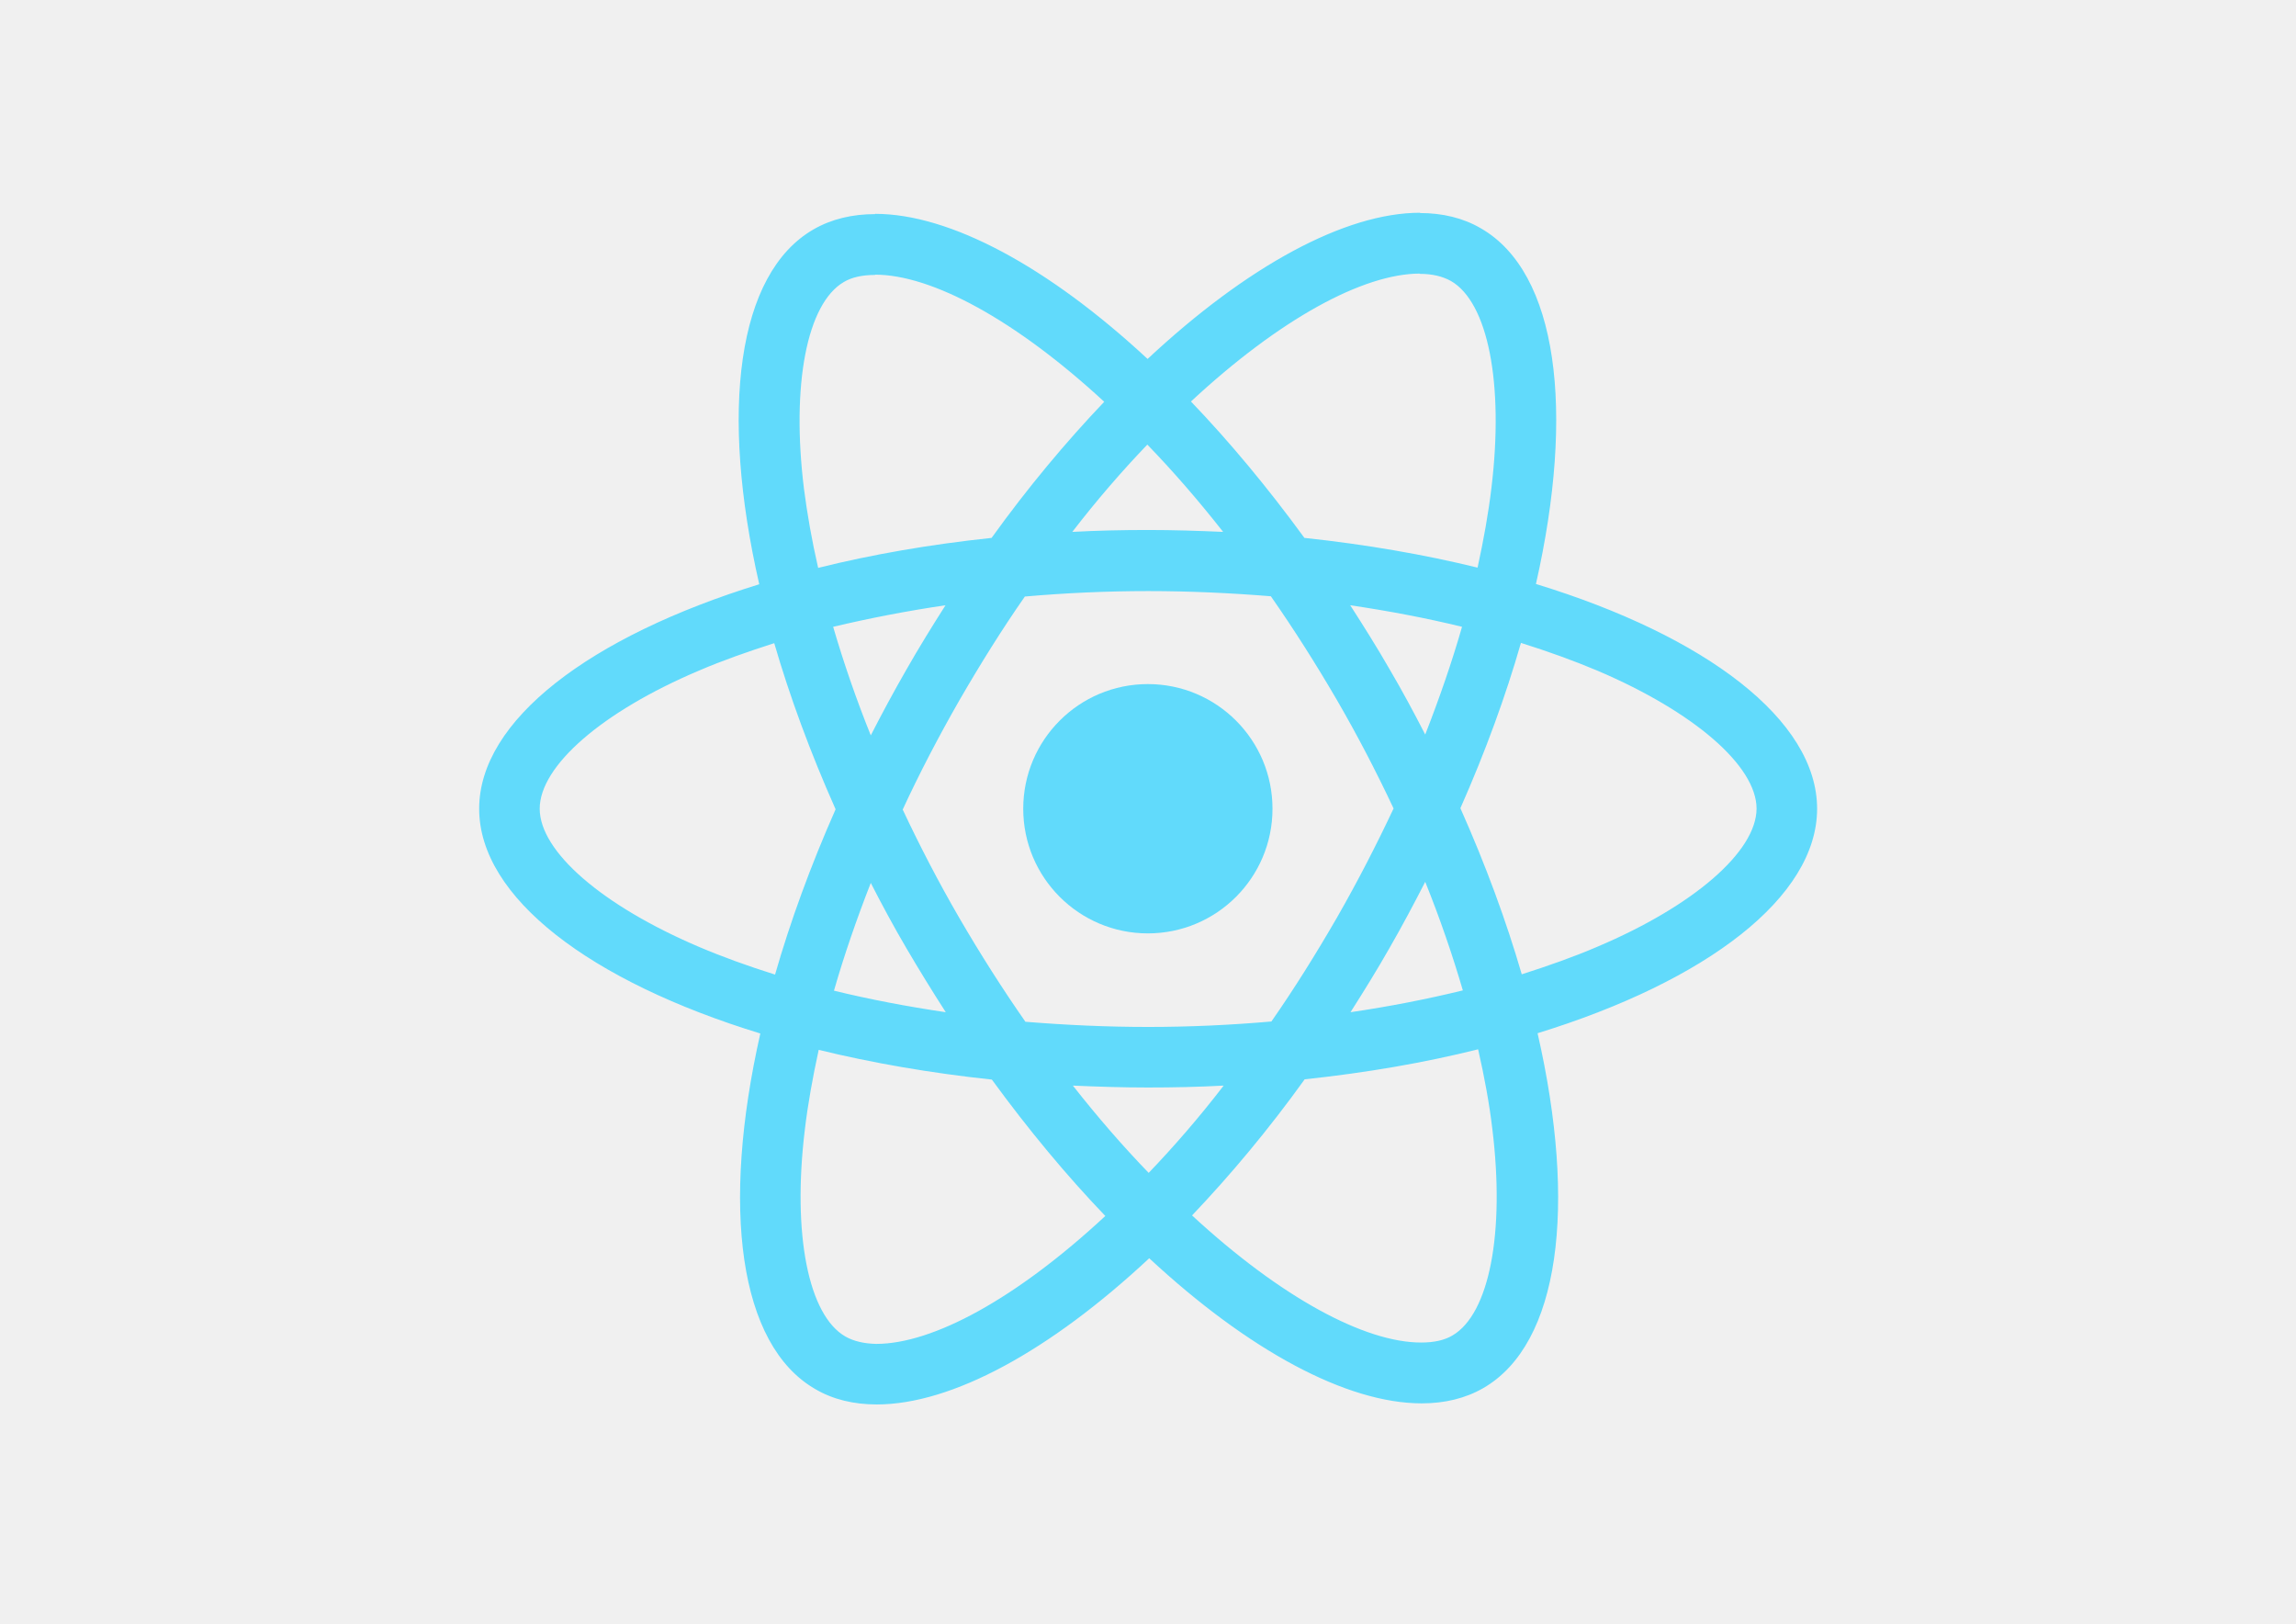
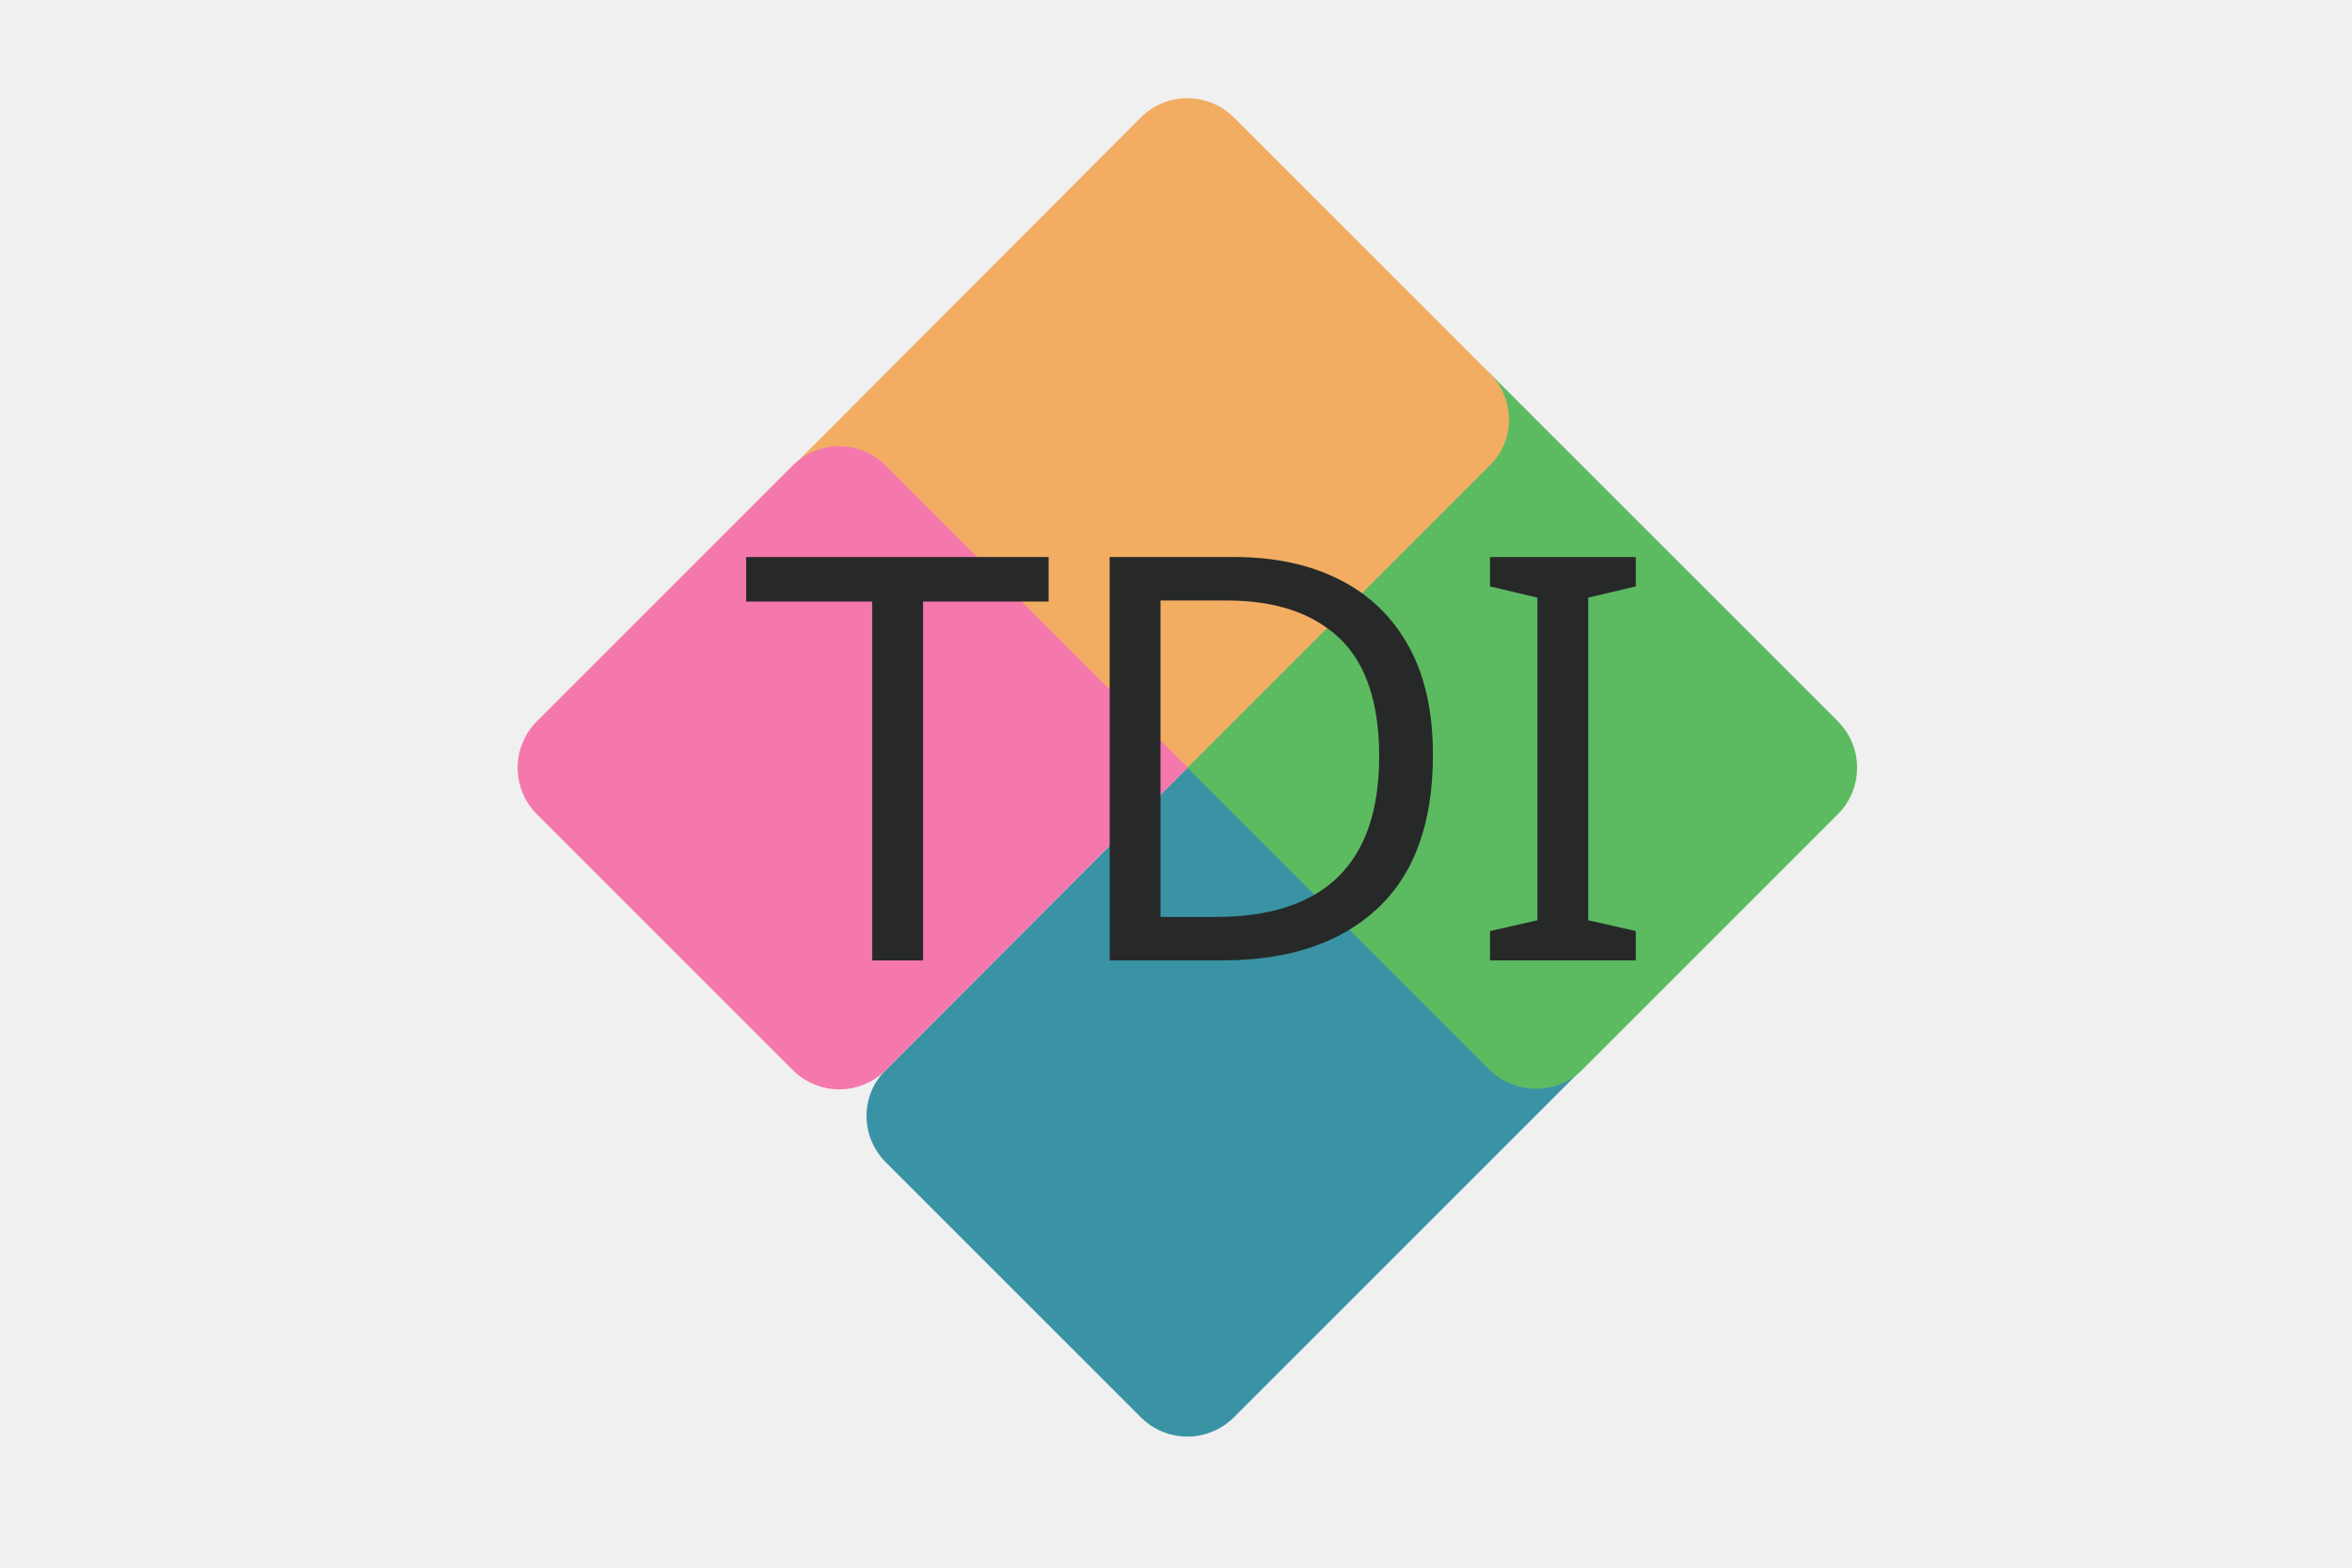
- <svg xmlns="http://www.w3.org/2000/svg" viewBox="0 0 841.9 595.3">
-   <g fill="#61DAFB">
-     <path d="M666.3 296.5c0-32.5-40.7-63.3-103.1-82.4 14.4-63.6 8-114.2-20.2-130.4-6.5-3.8-14.1-5.6-22.4-5.6v22.3c4.6 0 8.3.9 11.4 2.6 13.6 7.8 19.5 37.5 14.9 75.7-1.1 9.4-2.9 19.3-5.1 29.4-19.6-4.8-41-8.5-63.5-10.9-13.5-18.5-27.5-35.3-41.6-50 32.6-30.3 63.2-46.9 84-46.9V78c-27.5 0-63.5 19.6-99.9 53.6-36.4-33.8-72.4-53.2-99.9-53.2v22.3c20.7 0 51.4 16.5 84 46.6-14 14.7-28 31.4-41.3 49.9-22.6 2.4-44 6.1-63.6 11-2.3-10-4-19.7-5.2-29-4.7-38.2 1.1-67.9 14.6-75.8 3-1.8 6.9-2.6 11.5-2.6V78.5c-8.4 0-16 1.8-22.6 5.6-28.1 16.2-34.4 66.7-19.9 130.1-62.2 19.2-102.7 49.9-102.7 82.3 0 32.5 40.7 63.3 103.1 82.4-14.4 63.6-8 114.2 20.2 130.4 6.5 3.8 14.1 5.6 22.5 5.6 27.5 0 63.5-19.6 99.9-53.6 36.4 33.8 72.4 53.2 99.9 53.2 8.4 0 16-1.8 22.6-5.6 28.1-16.2 34.4-66.7 19.9-130.1 62-19.1 102.5-49.9 102.5-82.3zm-130.2-66.7c-3.7 12.9-8.3 26.2-13.5 39.5-4.1-8-8.4-16-13.1-24-4.6-8-9.5-15.8-14.4-23.4 14.2 2.1 27.9 4.7 41 7.9zm-45.8 106.5c-7.8 13.5-15.8 26.3-24.1 38.2-14.9 1.3-30 2-45.2 2-15.1 0-30.2-.7-45-1.9-8.3-11.9-16.4-24.6-24.2-38-7.6-13.1-14.5-26.4-20.8-39.8 6.2-13.4 13.2-26.8 20.7-39.9 7.8-13.5 15.8-26.3 24.1-38.2 14.9-1.3 30-2 45.2-2 15.1 0 30.2.7 45 1.9 8.3 11.9 16.4 24.6 24.2 38 7.6 13.1 14.5 26.4 20.8 39.8-6.3 13.4-13.2 26.8-20.7 39.9zm32.3-13c5.4 13.4 10 26.8 13.8 39.8-13.1 3.2-26.9 5.9-41.2 8 4.9-7.7 9.8-15.6 14.4-23.7 4.6-8 8.9-16.1 13-24.1zM421.2 430c-9.3-9.6-18.6-20.3-27.8-32 9 .4 18.2.7 27.5.7 9.4 0 18.7-.2 27.8-.7-9 11.7-18.3 22.4-27.5 32zm-74.4-58.9c-14.2-2.1-27.9-4.7-41-7.9 3.7-12.9 8.3-26.2 13.5-39.5 4.1 8 8.4 16 13.1 24 4.7 8 9.5 15.8 14.4 23.4zM420.7 163c9.3 9.6 18.6 20.3 27.8 32-9-.4-18.2-.7-27.5-.7-9.4 0-18.7.2-27.8.7 9-11.7 18.3-22.4 27.5-32zm-74 58.9c-4.9 7.7-9.8 15.6-14.4 23.7-4.6 8-8.9 16-13 24-5.4-13.4-10-26.8-13.8-39.8 13.1-3.1 26.9-5.8 41.2-7.9zm-90.5 125.2c-35.4-15.1-58.3-34.9-58.3-50.6 0-15.7 22.9-35.6 58.3-50.6 8.6-3.7 18-7 27.7-10.1 5.7 19.6 13.2 40 22.5 60.9-9.2 20.8-16.6 41.1-22.2 60.6-9.9-3.1-19.3-6.5-28-10.2zM310 490c-13.6-7.8-19.5-37.5-14.9-75.7 1.1-9.4 2.9-19.3 5.1-29.4 19.6 4.8 41 8.5 63.5 10.9 13.5 18.5 27.5 35.3 41.6 50-32.6 30.3-63.2 46.9-84 46.9-4.5-.1-8.3-1-11.3-2.7zm237.2-76.2c4.7 38.2-1.1 67.9-14.6 75.8-3 1.8-6.9 2.6-11.5 2.6-20.7 0-51.4-16.5-84-46.6 14-14.7 28-31.4 41.3-49.9 22.6-2.4 44-6.1 63.6-11 2.3 10.1 4.1 19.8 5.2 29.1zm38.5-66.7c-8.6 3.7-18 7-27.7 10.1-5.7-19.6-13.2-40-22.5-60.9 9.2-20.8 16.6-41.1 22.2-60.6 9.9 3.1 19.3 6.5 28.1 10.2 35.4 15.1 58.3 34.9 58.3 50.6-.1 15.7-23 35.6-58.4 50.6zM320.8 78.4z" />
-     <circle cx="420.9" cy="296.5" r="45.7" />
-     <path d="M520.5 78.1z" />
+ <svg xmlns="http://www.w3.org/2000/svg" version="1.1" x="0px" y="0px" viewBox="0 0 300 200" style="enable-background:new 0 0 300 200;" xml:space="preserve">
+   <style type="text/css">
+ 	.st0{fill:#3E1E68;}
+ 	.st1{fill:#9EC5E7;}
+ 	.st2{fill:#3A7CA5;}
+ 	.st3{fill:#44BBA4;}
+ 	.st4{fill:#F2E863;}
+ 	.st5{fill:#F45B69;}
+ 	.st6{fill:#FFFFFF;}
+ 	.st7{stroke:#000000;stroke-width:8;stroke-miterlimit:10;}
+ 	.st8{fill:#8290A5;}
+ 	.st9{fill:#90BB92;}
+ 	.st10{fill:#F2DBC2;}
+ 	.st11{fill:#F4C8DA;}
+ 	.st12{opacity:0.9;fill:#FFFFFF;}
+ 	.st13{fill:#3A93A5;}
+ 	.st14{fill:#5CBB60;}
+ 	.st15{fill:#F2AD63;}
+ 	.st16{fill:#F478AC;}
+ 	.st17{fill:#272929;}
+ 	.st18{font-family:'Lobster1.4';}
+ 	.st19{font-size:72.091px;}
+ 	.st20{fill:#DA70D6;}
+ 	.st21{fill:#008080;}
+ 	.st22{fill:#D2691E;}
+ 	.st23{fill:#556B2F;}
+ 	.st24{fill:#7CC44F;}
+ 	.st25{fill:#2F4F4F;}
+ 	.st26{fill:#FF6347;}
+ 	.st27{fill:#4682B4;}
+ 	.st28{fill:#D2A467;}
+ 	.st29{fill:#7FB5C7;}
+ 	.st30{fill:#B22222;}
+ 	.st31{fill:#9370DB;}
+ 	.st32{fill:#778899;}
+ 	.st33{fill:#663399;}
+ 	.st34{fill:#696969;}
+ 	.st35{fill:#20212E;}
+ 	.st36{fill:#9884B4;}
+ 	.st37{fill:#DFB231;}
+ 	.st38{fill:#875131;}
+ 	.st39{fill:#DB8A34;}
+ 	.st40{fill:#EB3465;}
+ 	.st41{fill:#2B1752;}
+ 	.st42{fill:#3C58AC;}
+ 	.st43{fill:#BDB74C;}
+ 	.st44{fill:#DD9FBD;}
+ 	.st45{clip-path:url(#SVGID_2_);}
+ 	.st46{clip-path:url(#SVGID_4_);}
+ 	.st47{clip-path:url(#SVGID_6_);}
+ 	.st48{clip-path:url(#SVGID_8_);}
+ 	.st49{clip-path:url(#SVGID_10_);}
+ 	.st50{fill:#3E7BA4;}
+ 	.st51{fill:#417BA3;}
+ 	.st52{fill:#457AA1;}
+ 	.st53{fill:#4979A0;}
+ 	.st54{fill:#4C799F;}
+ 	.st55{fill:#50789E;}
+ 	.st56{fill:#54779D;}
+ 	.st57{fill:#57779C;}
+ 	.st58{fill:#5B769A;}
+ 	.st59{fill:#5E7699;}
+ 	.st60{fill:#627598;}
+ 	.st61{fill:#667497;}
+ 	.st62{fill:#697496;}
+ 	.st63{fill:#6D7395;}
+ 	.st64{fill:#717293;}
+ 	.st65{fill:#747292;}
+ 	.st66{fill:#787191;}
+ 	.st67{fill:#7C7090;}
+ 	.st68{fill:#7F708F;}
+ 	.st69{fill:#836F8D;}
+ 	.st70{fill:#876E8C;}
+ 	.st71{fill:#8A6E8B;}
+ 	.st72{fill:#8E6D8A;}
+ 	.st73{fill:#926C89;}
+ 	.st74{fill:#956C88;}
+ 	.st75{fill:#996B86;}
+ 	.st76{fill:#9C6B85;}
+ 	.st77{fill:#A06A84;}
+ 	.st78{fill:#A46983;}
+ 	.st79{fill:#A76982;}
+ 	.st80{fill:#AB6881;}
+ 	.st81{fill:#AF677F;}
+ 	.st82{fill:#B2677E;}
+ 	.st83{fill:#B6667D;}
+ 	.st84{fill:#BA657C;}
+ 	.st85{fill:#BD657B;}
+ 	.st86{fill:#C16479;}
+ 	.st87{fill:#C56378;}
+ 	.st88{fill:#C86377;}
+ 	.st89{fill:#CC6276;}
+ 	.st90{fill:#D06175;}
+ 	.st91{fill:#D36174;}
+ 	.st92{fill:#D76072;}
+ 	.st93{fill:#DA6071;}
+ 	.st94{fill:#DE5F70;}
+ 	.st95{fill:#E25E6F;}
+ 	.st96{fill:#E55E6E;}
+ 	.st97{fill:#E95D6D;}
+ 	.st98{fill:#ED5C6B;}
+ 	.st99{fill:#F05C6A;}
+ 	.st100{clip-path:url(#SVGID_12_);}
+ 	.st101{clip-path:url(#SVGID_14_);}
+ 	.st102{clip-path:url(#SVGID_16_);}
+ 	.st103{clip-path:url(#SVGID_18_);}
+ 	.st104{clip-path:url(#SVGID_20_);}
+ 	.st105{opacity:0.109;fill:#F45B69;}
+ 	.st106{filter:url(#AI_GaussianBlur_7);}
+ 	.st107{fill:none;stroke:#00FF00;stroke-miterlimit:10;}
+ 	.st108{fill:#00FF00;}
+ 	.st109{fill:#C6874C;}
+ 	.st110{fill:#9E5909;}
+ 	.st111{fill:#B87735;}
+ 	.st112{fill:#AB671F;}
+ 	.st113{fill:#C7B299;}
+ 	.st114{fill:none;}
+ 	.st115{opacity:0.2;}
+ 	.st116{fill:none;stroke:#C7B299;stroke-miterlimit:10;}
+ 	.st117{fill:#FF0000;}
+ </style>
+   <g id="brainstorm">
+ </g>
+   <g id="favicons">
+ </g>
+   <g id="logo_1_">
+     <g>
+       <g>
+         <path class="st13" d="M113,136.5L157.4,92l44.4,44.4l-44.4,44.4c-3.3,3.3-8.6,3.3-11.9,0L113,148.3     C109.7,145,109.7,139.7,113,136.5z" />
+       </g>
+       <g>
+         <path class="st14" d="M190,136.5L145.5,92L190,47.6L234.4,92c3.3,3.3,3.3,8.6,0,11.9l-32.6,32.6     C198.6,139.7,193.3,139.7,190,136.5z" />
+       </g>
+       <g>
+         <path class="st15" d="M190,59.4l-44.4,44.4l-44.4-44.4L145.5,15c3.3-3.3,8.6-3.3,11.9,0L190,47.6C193.3,50.9,193.3,56.2,190,59.4     z" />
+       </g>
+       <g>
+         <path class="st16" d="M151.5,97.9L113,136.5c-3.3,3.3-8.6,3.3-11.9,0l-32.6-32.6c-3.3-3.3-3.3-8.6,0-11.9l32.6-32.6     c3.3-3.3,8.6-3.3,11.9,0L151.5,97.9z" />
+       </g>
+     </g>
+     <text transform="matrix(1 0 0 1 94.4555 122.5288)" class="st17 st18 st19">TDI</text>
  </g>
+   <g id="avatars_square">
+ </g>
+   <g id="avatars_circle">
+ </g>
+   <g id="game_cards">
+ </g>
+   <g id="clouds">
+ </g>
+   <g id="sheep">
+ </g>
</svg>
